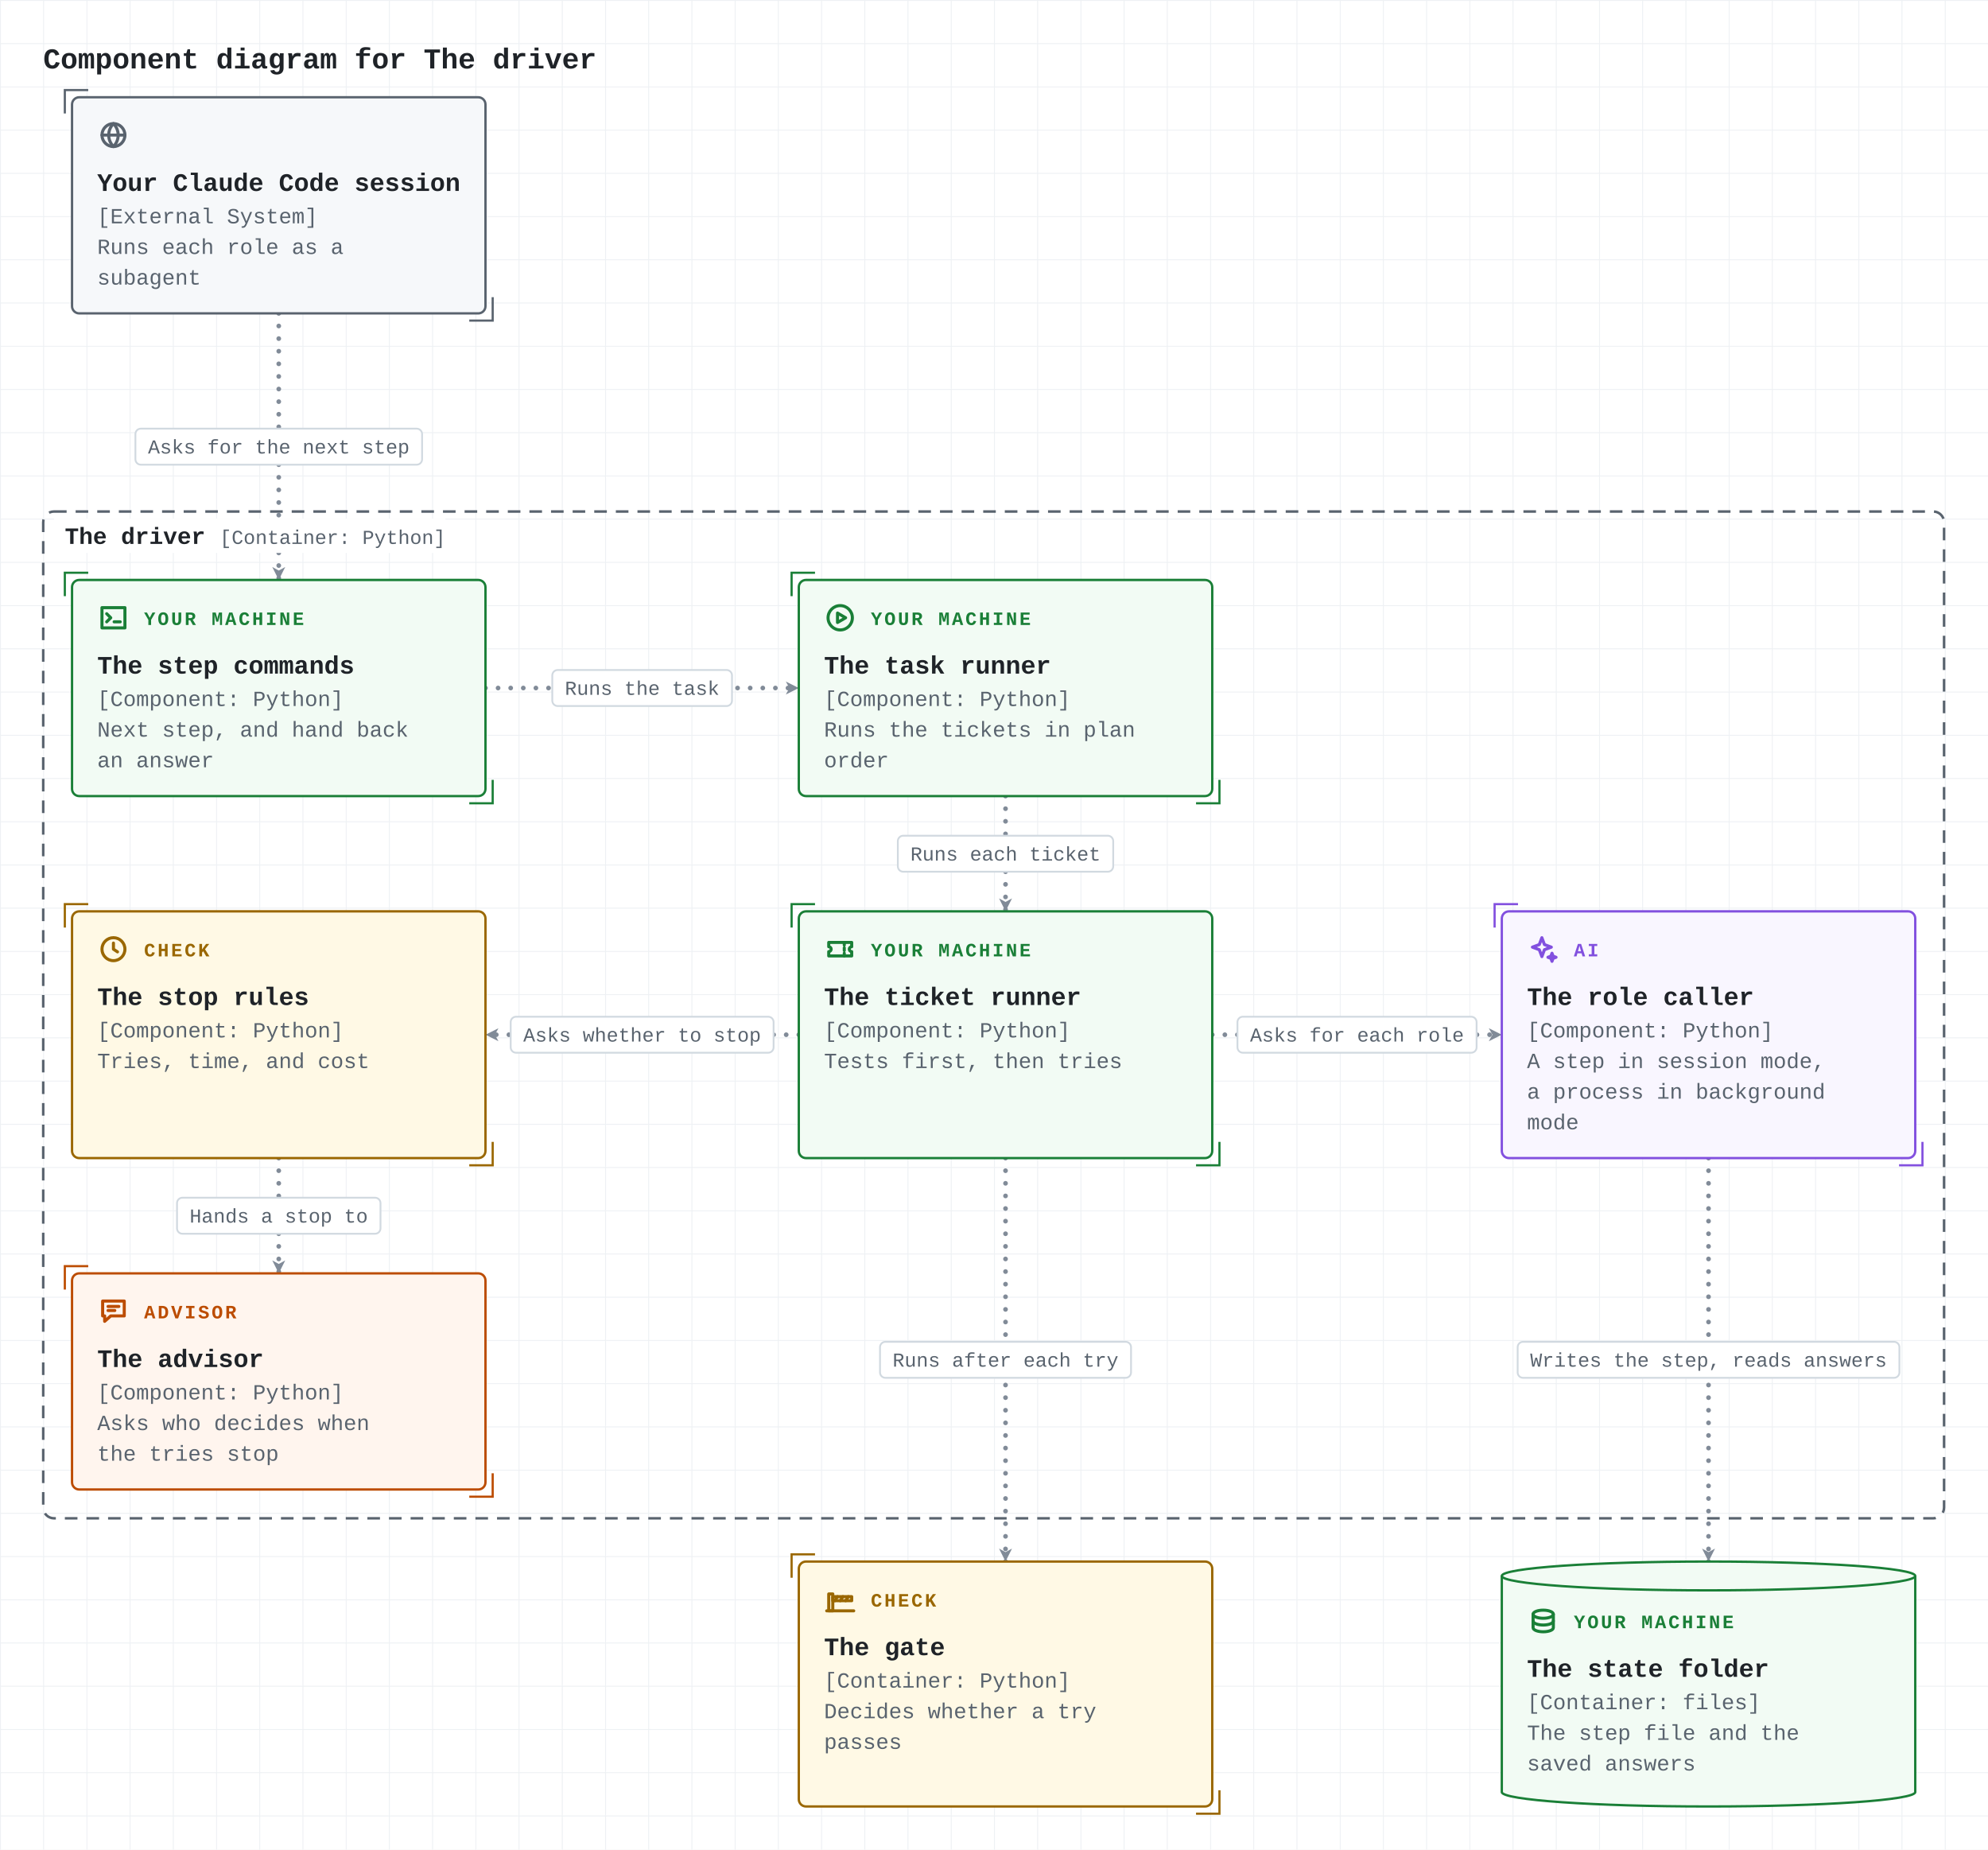
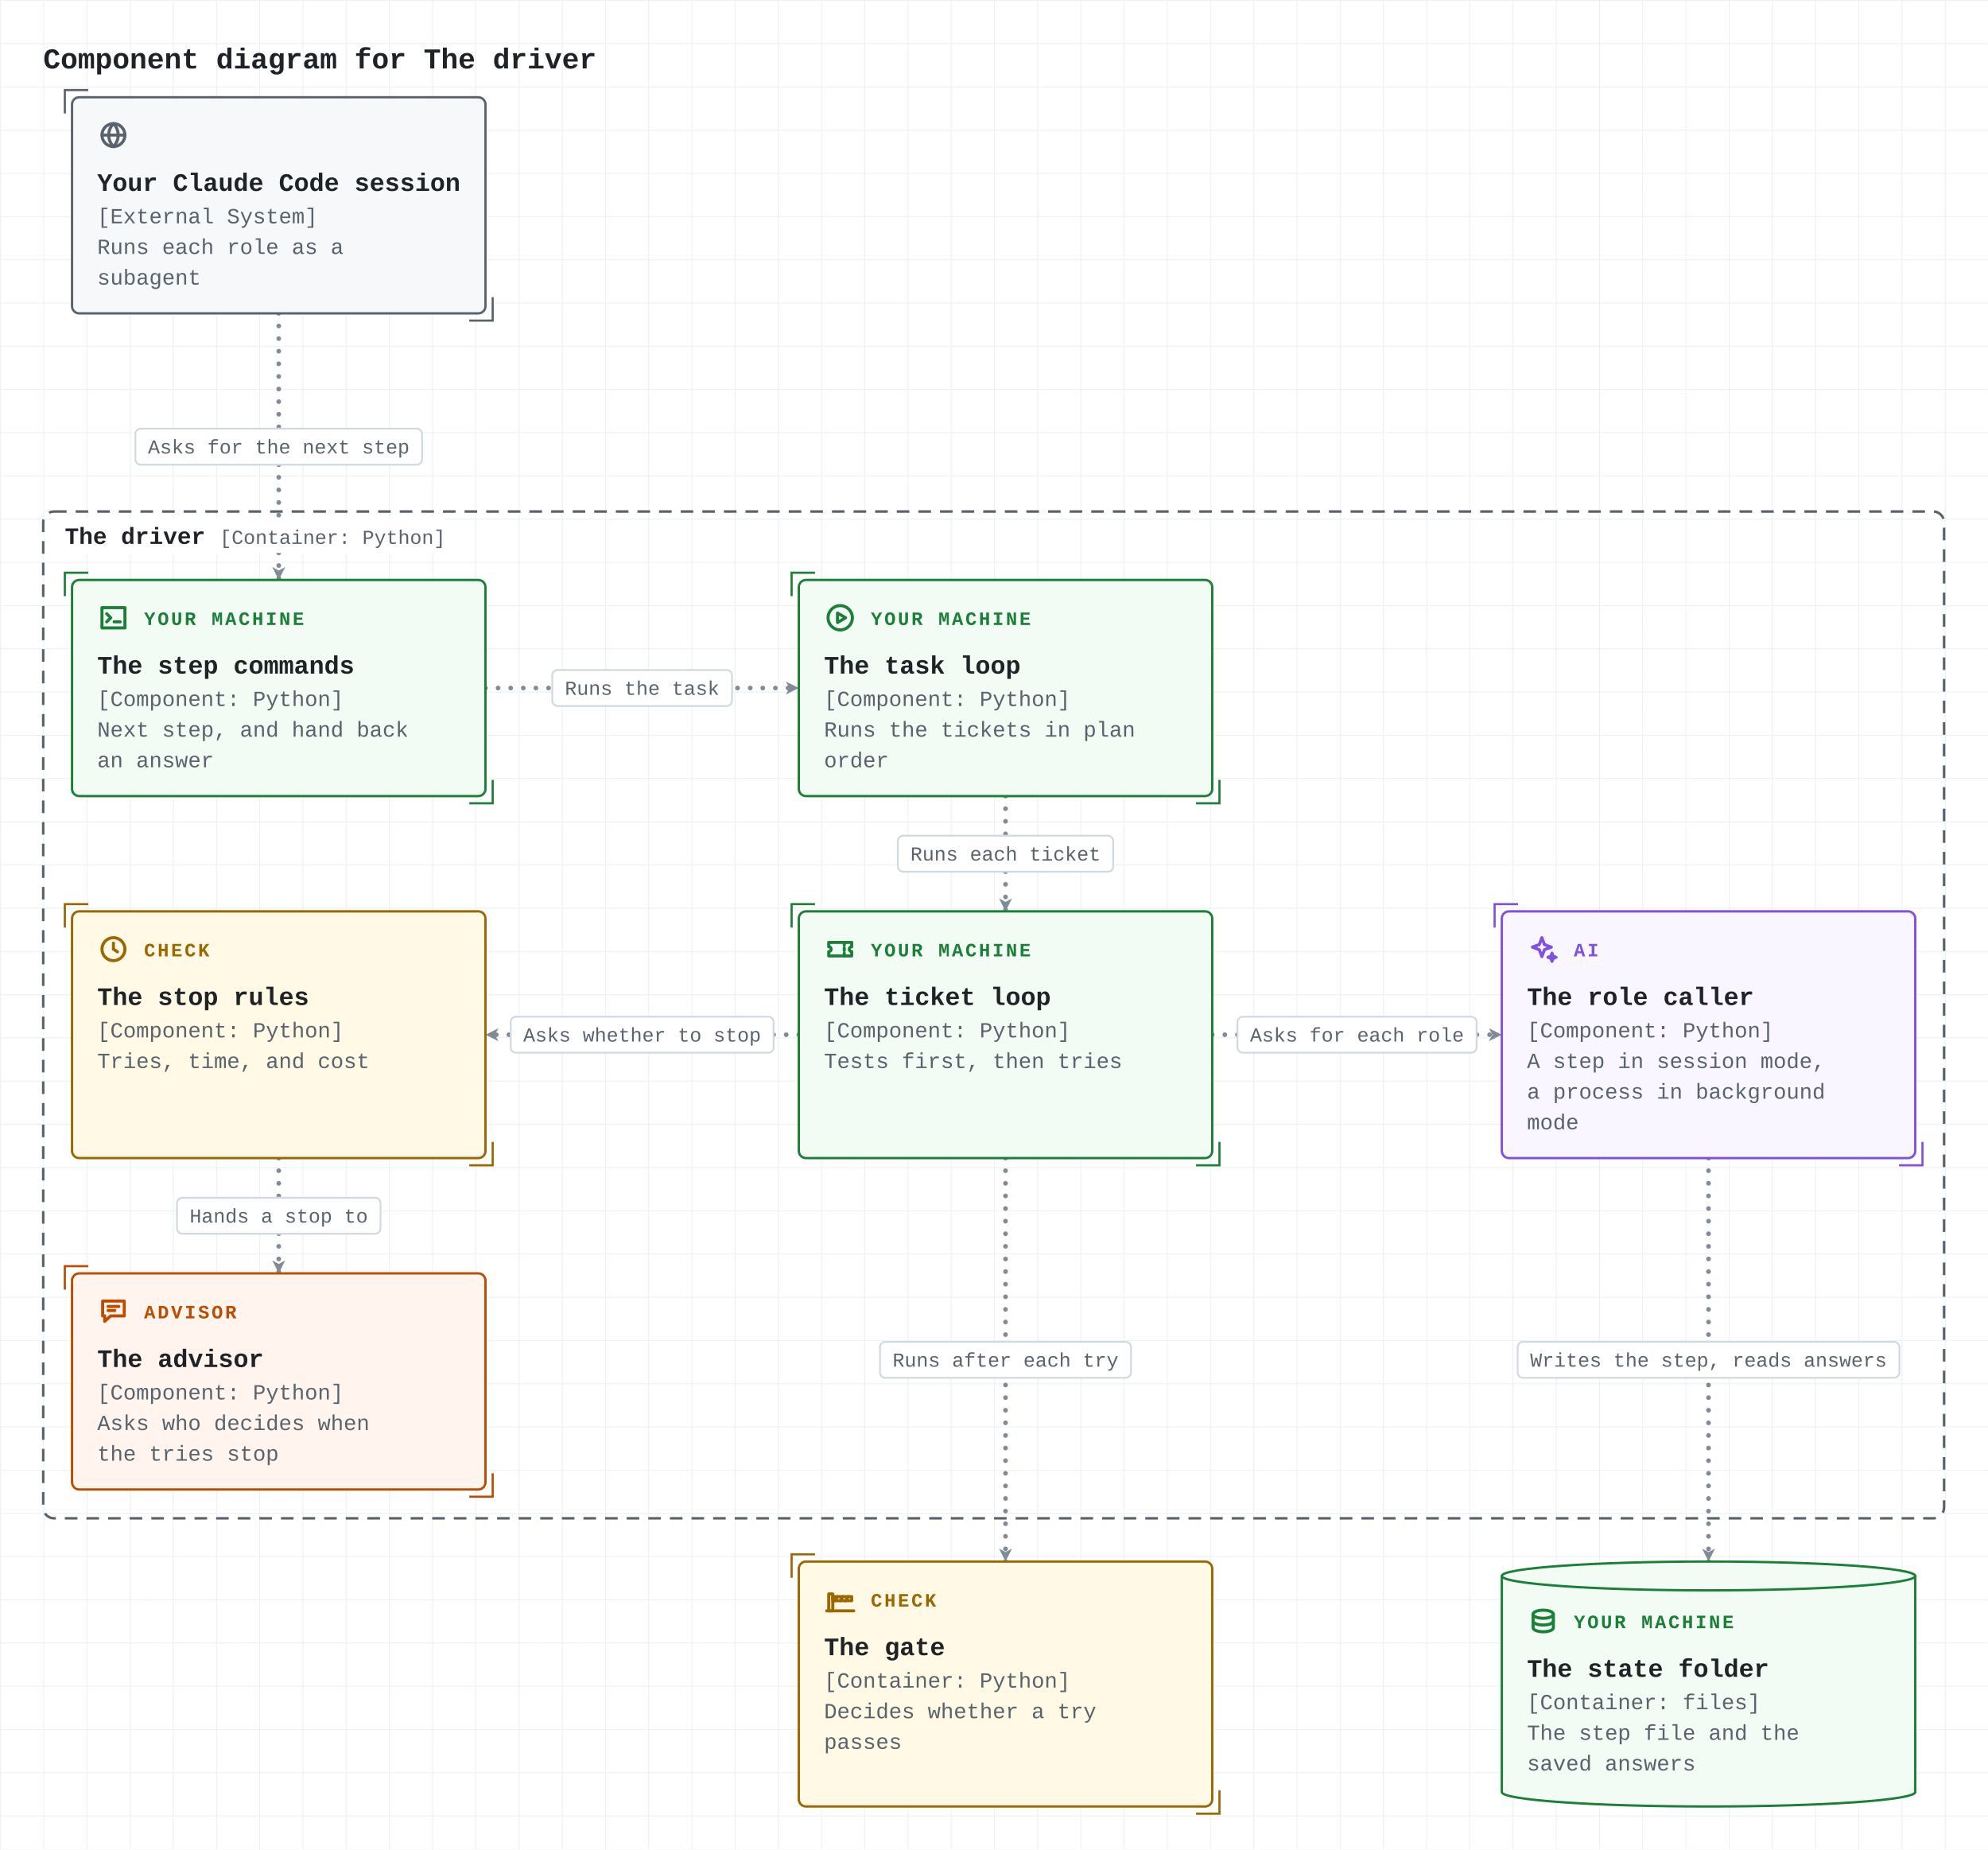
<svg xmlns="http://www.w3.org/2000/svg" viewBox="-40 -54 1104 1027" width="1104" height="1027" role="img" aria-labelledby="title desc" font-family="ui-monospace, SFMono-Regular, 'JetBrains Mono', 'Cascadia Mono', Menlo, Consolas, 'Liberation Mono', monospace">
  <defs>
    <marker id="arrow-plain" viewBox="0 0 10 10" refX="9" refY="5" markerWidth="9" markerHeight="9" markerUnits="userSpaceOnUse" orient="auto-start-reverse">
      <path d="M1,1 L9,5 L1,9 L3.2,5 z" fill="#818b98" />
    </marker>
    <marker id="arrow-fail" viewBox="0 0 10 10" refX="9" refY="5" markerWidth="9" markerHeight="9" markerUnits="userSpaceOnUse" orient="auto-start-reverse">
      <path d="M1,1 L9,5 L1,9 L3.2,5 z" fill="#cf222e" />
    </marker>
    <marker id="arrow-pass" viewBox="0 0 10 10" refX="9" refY="5" markerWidth="9" markerHeight="9" markerUnits="userSpaceOnUse" orient="auto-start-reverse">
      <path d="M1,1 L9,5 L1,9 L3.2,5 z" fill="#1a7f37" />
    </marker>
    <pattern id="grid" x="-40" y="-54" width="24" height="24" patternUnits="userSpaceOnUse">
      <path d="M24 0H0V24" fill="none" stroke="#eef1f4" stroke-width="1" />
    </pattern>
  </defs>
  <style>.main{stroke-width:2.6;stroke-dasharray:0 7;animation:flow 0.8s linear infinite}.side{stroke-width:1.6;stroke-dasharray:6 5;animation:side 1.6s linear infinite}@keyframes flow{to{stroke-dashoffset:-7}}@keyframes side{to{stroke-dashoffset:-11}}@media (prefers-reduced-motion:reduce){.main,.side{animation:none}.ticket{display:none}}</style>
  <rect x="-40" y="-54" width="1104" height="1027" fill="#ffffff" />
  <rect x="-40" y="-54" width="1104" height="1027" fill="url(#grid)" />
  <g class="boundary">
    <rect x="-16.0" y="230.0" width="1055.6" height="559.0" rx="6" fill="none" stroke="#59636e" stroke-width="1.4" stroke-dasharray="7 5" />
  </g>
  <path class="main" d="M114.8,120.0 L114.8,268.0" fill="none" stroke="#818b98" stroke-linecap="round" stroke-linejoin="round" marker-end="url(#arrow-plain)" />
  <path class="main" d="M229.6,328.0 L403.6,328.0" fill="none" stroke="#818b98" stroke-linecap="round" stroke-linejoin="round" marker-end="url(#arrow-plain)" />
  <path class="main" d="M518.4,388.0 L518.4,452.0" fill="none" stroke="#818b98" stroke-linecap="round" stroke-linejoin="round" marker-end="url(#arrow-plain)" />
  <path class="main" d="M403.6,520.5 L229.6,520.5" fill="none" stroke="#818b98" stroke-linecap="round" stroke-linejoin="round" marker-end="url(#arrow-plain)" />
  <path class="main" d="M633.2,520.5 L794.0,520.5" fill="none" stroke="#818b98" stroke-linecap="round" stroke-linejoin="round" marker-end="url(#arrow-plain)" />
  <path class="main" d="M114.8,589.0 L114.8,653.0" fill="none" stroke="#818b98" stroke-linecap="round" stroke-linejoin="round" marker-end="url(#arrow-plain)" />
  <path class="main" d="M518.4,589.0 L518.4,813.0" fill="none" stroke="#818b98" stroke-linecap="round" stroke-linejoin="round" marker-end="url(#arrow-plain)" />
  <path class="main" d="M908.8,589.0 L908.8,813.0" fill="none" stroke="#818b98" stroke-linecap="round" stroke-linejoin="round" marker-end="url(#arrow-plain)" />
  <g class="boundary-label">
    <rect x="-10.0" y="234.0" width="217.4" height="19" fill="#ffffff" />
    <text x="-4.0" y="248.0" font-size="13" font-weight="700" fill="#1f2328">The driver</text>
    <text x="82.0" y="248.0" font-size="11" fill="#59636e">[Container: Python]</text>
  </g>
  <g class="step">
    <rect x="0.0" y="0.0" width="229.6" height="120.0" rx="4" fill="#f6f8fa" stroke="#59636e" stroke-width="1.3" stroke-linejoin="round" />
    <path d="M9.0,-4.0 H-4.0 V9.0" fill="none" stroke="#59636e" stroke-width="1.2" />
    <path d="M220.6,124.0 H233.6 V111.0" fill="none" stroke="#59636e" stroke-width="1.2" />
    <g transform="translate(14.0,12.0) scale(0.75)" fill="none" stroke="#59636e" stroke-width="2.27" stroke-linecap="round" stroke-linejoin="round">
      <path d="M12 3.5a8.5 8.5 0 1 0 0 17a8.5 8.5 0 1 0 0-17z" />
      <path d="M3.5 12h17" />
      <path d="M12 3.5c2.4 2.5 3.5 5.5 3.5 8.5s-1.1 6-3.5 8.5c-2.4-2.5-3.5-5.5-3.5-8.5s1.1-6 3.5-8.5z" />
    </g>
    <text x="14.0" y="52.0" font-size="14" font-weight="700" fill="#1f2328">Your Claude Code session</text>
    <text x="14.0" y="70.0" font-size="12" fill="#59636e">[External System]</text>
    <text x="14.0" y="87.0" font-size="12" fill="#59636e">Runs each role as a</text>
    <text x="14.0" y="104.0" font-size="12" fill="#59636e">subagent</text>
  </g>
  <g class="step">
    <rect x="0.0" y="268.0" width="229.6" height="120.0" rx="4" fill="#f2fbf4" stroke="#1a7f37" stroke-width="1.3" stroke-linejoin="round" />
    <path d="M9.0,264.0 H-4.0 V277.0" fill="none" stroke="#1a7f37" stroke-width="1.2" />
    <path d="M220.6,392.0 H233.6 V379.0" fill="none" stroke="#1a7f37" stroke-width="1.2" />
    <g transform="translate(14.0,280.0) scale(0.75)" fill="none" stroke="#1a7f37" stroke-width="2.27" stroke-linecap="round" stroke-linejoin="round">
      <path d="M3.5 4.5h17v15h-17z" />
      <path d="M7 9l3 3l-3 3" />
      <path d="M12.5 15H17" />
    </g>
    <text x="40.0" y="293.0" font-size="10.5" font-weight="700" letter-spacing="1.2" fill="#1a7f37">YOUR MACHINE</text>
    <text x="14.0" y="320.0" font-size="14" font-weight="700" fill="#1f2328">The step commands</text>
    <text x="14.0" y="338.0" font-size="12" fill="#59636e">[Component: Python]</text>
    <text x="14.0" y="355.0" font-size="12" fill="#59636e">Next step, and hand back</text>
    <text x="14.0" y="372.0" font-size="12" fill="#59636e">an answer</text>
  </g>
  <g class="step">
    <rect x="403.6" y="268.0" width="229.6" height="120.0" rx="4" fill="#f2fbf4" stroke="#1a7f37" stroke-width="1.3" stroke-linejoin="round" />
    <path d="M412.6,264.0 H399.6 V277.0" fill="none" stroke="#1a7f37" stroke-width="1.2" />
    <path d="M624.2,392.0 H637.2 V379.0" fill="none" stroke="#1a7f37" stroke-width="1.2" />
    <g transform="translate(417.6,280.0) scale(0.75)" fill="none" stroke="#1a7f37" stroke-width="2.27" stroke-linecap="round" stroke-linejoin="round">
      <path d="M12 3a9 9 0 1 0 0 18a9 9 0 1 0 0-18z" />
      <path d="M10 8.5v7l6-3.5z" />
    </g>
    <text x="443.6" y="293.0" font-size="10.5" font-weight="700" letter-spacing="1.2" fill="#1a7f37">YOUR MACHINE</text>
-     <text x="417.6" y="320.0" font-size="14" font-weight="700" fill="#1f2328">The task runner</text>
+     <text x="417.6" y="320.0" font-size="14" font-weight="700" fill="#1f2328">The task loop</text>
    <text x="417.6" y="338.0" font-size="12" fill="#59636e">[Component: Python]</text>
    <text x="417.6" y="355.0" font-size="12" fill="#59636e">Runs the tickets in plan</text>
    <text x="417.6" y="372.0" font-size="12" fill="#59636e">order</text>
  </g>
  <g class="step">
    <rect x="0.0" y="452.0" width="229.6" height="137.0" rx="4" fill="#fff9e5" stroke="#9a6700" stroke-width="1.3" stroke-linejoin="round" />
    <path d="M9.0,448.0 H-4.0 V461.0" fill="none" stroke="#9a6700" stroke-width="1.2" />
    <path d="M220.6,593.0 H233.6 V580.0" fill="none" stroke="#9a6700" stroke-width="1.2" />
    <g transform="translate(14.0,464.0) scale(0.75)" fill="none" stroke="#9a6700" stroke-width="2.27" stroke-linecap="round" stroke-linejoin="round">
      <path d="M12 3.5a8.5 8.5 0 1 0 0 17a8.5 8.5 0 1 0 0-17z" />
      <path d="M12 7.5V12l3 2" />
    </g>
    <text x="40.0" y="477.0" font-size="10.5" font-weight="700" letter-spacing="1.2" fill="#9a6700">CHECK</text>
    <text x="14.0" y="504.0" font-size="14" font-weight="700" fill="#1f2328">The stop rules</text>
    <text x="14.0" y="522.0" font-size="12" fill="#59636e">[Component: Python]</text>
    <text x="14.0" y="539.0" font-size="12" fill="#59636e">Tries, time, and cost</text>
  </g>
  <g class="step">
    <rect x="403.6" y="452.0" width="229.6" height="137.0" rx="4" fill="#f2fbf4" stroke="#1a7f37" stroke-width="1.3" stroke-linejoin="round" />
    <path d="M412.6,448.0 H399.6 V461.0" fill="none" stroke="#1a7f37" stroke-width="1.2" />
    <path d="M624.2,593.0 H637.2 V580.0" fill="none" stroke="#1a7f37" stroke-width="1.2" />
    <g transform="translate(417.6,464.0) scale(0.75)" fill="none" stroke="#1a7f37" stroke-width="2.27" stroke-linecap="round" stroke-linejoin="round">
      <path d="M3.5 7h17v3.2a1.8 1.8 0 0 0 0 3.6V17h-17v-3.2a1.8 1.8 0 0 0 0-3.6z" />
      <path d="M15 7v2M15 11v2M15 15v2" />
    </g>
    <text x="443.6" y="477.0" font-size="10.5" font-weight="700" letter-spacing="1.2" fill="#1a7f37">YOUR MACHINE</text>
-     <text x="417.6" y="504.0" font-size="14" font-weight="700" fill="#1f2328">The ticket runner</text>
+     <text x="417.6" y="504.0" font-size="14" font-weight="700" fill="#1f2328">The ticket loop</text>
    <text x="417.6" y="522.0" font-size="12" fill="#59636e">[Component: Python]</text>
    <text x="417.6" y="539.0" font-size="12" fill="#59636e">Tests first, then tries</text>
  </g>
  <g class="step">
    <rect x="794.0" y="452.0" width="229.6" height="137.0" rx="4" fill="#f9f6ff" stroke="#8250df" stroke-width="1.3" stroke-linejoin="round" />
    <path d="M803.0,448.0 H790.0 V461.0" fill="none" stroke="#8250df" stroke-width="1.2" />
    <path d="M1014.6,593.0 H1027.6 V580.0" fill="none" stroke="#8250df" stroke-width="1.2" />
    <g transform="translate(808.0,464.0) scale(0.75)" fill="none" stroke="#8250df" stroke-width="2.27" stroke-linecap="round" stroke-linejoin="round">
      <path d="M11 3.5l1.9 5.1L18 10.5l-5.1 1.9L11 17.5l-1.9-5.1L4 10.5l5.1-1.9z" />
      <path d="M18.5 15l.8 2.2l2.2.8l-2.2.8l-.8 2.2l-.8-2.2l-2.2-.8l2.2-.8z" />
    </g>
    <text x="834.0" y="477.0" font-size="10.5" font-weight="700" letter-spacing="1.2" fill="#8250df">AI</text>
    <text x="808.0" y="504.0" font-size="14" font-weight="700" fill="#1f2328">The role caller</text>
    <text x="808.0" y="522.0" font-size="12" fill="#59636e">[Component: Python]</text>
    <text x="808.0" y="539.0" font-size="12" fill="#59636e">A step in session mode,</text>
    <text x="808.0" y="556.0" font-size="12" fill="#59636e">a process in background</text>
    <text x="808.0" y="573.0" font-size="12" fill="#59636e">mode</text>
  </g>
  <g class="step">
    <rect x="0.0" y="653.0" width="229.6" height="120.0" rx="4" fill="#fff5ee" stroke="#bc4c00" stroke-width="1.3" stroke-linejoin="round" />
    <path d="M9.0,649.0 H-4.0 V662.0" fill="none" stroke="#bc4c00" stroke-width="1.2" />
    <path d="M220.6,777.0 H233.6 V764.0" fill="none" stroke="#bc4c00" stroke-width="1.2" />
    <g transform="translate(14.0,665.0) scale(0.75)" fill="none" stroke="#bc4c00" stroke-width="2.27" stroke-linecap="round" stroke-linejoin="round">
      <path d="M4 4.5h16v11H10l-4.5 4v-4H4z" />
      <path d="M8 8.5h8M8 11.5h5" />
    </g>
    <text x="40.0" y="678.0" font-size="10.5" font-weight="700" letter-spacing="1.2" fill="#bc4c00">ADVISOR</text>
    <text x="14.0" y="705.0" font-size="14" font-weight="700" fill="#1f2328">The advisor</text>
    <text x="14.0" y="723.0" font-size="12" fill="#59636e">[Component: Python]</text>
    <text x="14.0" y="740.0" font-size="12" fill="#59636e">Asks who decides when</text>
    <text x="14.0" y="757.0" font-size="12" fill="#59636e">the tries stop</text>
  </g>
  <g class="step">
    <rect x="403.6" y="813.0" width="229.6" height="136.0" rx="4" fill="#fff9e5" stroke="#9a6700" stroke-width="1.3" stroke-linejoin="round" />
    <path d="M412.6,809.0 H399.6 V822.0" fill="none" stroke="#9a6700" stroke-width="1.2" />
    <path d="M624.2,953.0 H637.2 V940.0" fill="none" stroke="#9a6700" stroke-width="1.2" />
    <g transform="translate(417.6,825.0) scale(0.75)" fill="none" stroke="#9a6700" stroke-width="2.27" stroke-linecap="round" stroke-linejoin="round">
      <path d="M3.5 8h3v12.5h-3z" />
      <path d="M6.5 10h14v3h-14z" />
      <path d="M10 10l-2 3M14 10l-2 3M18 10l-2 3" />
      <path d="M2 20.5h20" />
    </g>
    <text x="443.6" y="838.0" font-size="10.5" font-weight="700" letter-spacing="1.2" fill="#9a6700">CHECK</text>
    <text x="417.6" y="865.0" font-size="14" font-weight="700" fill="#1f2328">The gate</text>
    <text x="417.6" y="883.0" font-size="12" fill="#59636e">[Container: Python]</text>
    <text x="417.6" y="900.0" font-size="12" fill="#59636e">Decides whether a try</text>
    <text x="417.6" y="917.0" font-size="12" fill="#59636e">passes</text>
  </g>
  <g class="data">
    <path d="M794.0,821.0 A114.8,8 0 0 1 1023.6,821.0 V941.0 A114.8,8 0 0 1 794.0,941.0 Z" fill="#f2fbf4" stroke="#1a7f37" stroke-width="1.3" stroke-linejoin="round" />
    <path d="M794.0,821.0 A114.8,8 0 0 0 1023.6,821.0" fill="none" stroke="#1a7f37" stroke-width="1.3" />
    <g transform="translate(808.0,837.0) scale(0.75)" fill="none" stroke="#1a7f37" stroke-width="2.27" stroke-linecap="round" stroke-linejoin="round">
      <path d="M12 4c4.1 0 7.5 1.3 7.5 3s-3.4 3-7.5 3s-7.5-1.3-7.5-3s3.4-3 7.5-3z" />
      <path d="M4.5 7v10c0 1.7 3.4 3 7.5 3s7.5-1.3 7.5-3V7" />
      <path d="M4.5 12c0 1.7 3.4 3 7.5 3s7.5-1.3 7.5-3" />
    </g>
    <text x="834.0" y="850.0" font-size="10.5" font-weight="700" letter-spacing="1.2" fill="#1a7f37">YOUR MACHINE</text>
    <text x="808.0" y="877.0" font-size="14" font-weight="700" fill="#1f2328">The state folder</text>
    <text x="808.0" y="895.0" font-size="12" fill="#59636e">[Container: files]</text>
    <text x="808.0" y="912.0" font-size="12" fill="#59636e">The step file and the</text>
    <text x="808.0" y="929.0" font-size="12" fill="#59636e">saved answers</text>
  </g>
  <rect class="label" x="35.2" y="184.0" width="159.2" height="20" rx="3" fill="#ffffff" stroke="#d1d9e0" stroke-width="1" />
  <text x="114.8" y="197.8" text-anchor="middle" font-size="11" fill="#59636e">Asks for the next step</text>
  <rect class="label" x="266.7" y="318.0" width="99.8" height="20" rx="3" fill="#ffffff" stroke="#d1d9e0" stroke-width="1" />
  <text x="316.6" y="331.8" text-anchor="middle" font-size="11" fill="#59636e">Runs the task</text>
  <rect class="label" x="458.6" y="410.0" width="119.6" height="20" rx="3" fill="#ffffff" stroke="#d1d9e0" stroke-width="1" />
  <text x="518.4" y="423.8" text-anchor="middle" font-size="11" fill="#59636e">Runs each ticket</text>
  <rect class="label" x="243.6" y="510.5" width="146.0" height="20" rx="3" fill="#ffffff" stroke="#d1d9e0" stroke-width="1" />
  <text x="316.6" y="524.3" text-anchor="middle" font-size="11" fill="#59636e">Asks whether to stop</text>
  <rect class="label" x="647.2" y="510.5" width="132.8" height="20" rx="3" fill="#ffffff" stroke="#d1d9e0" stroke-width="1" />
  <text x="713.6" y="524.3" text-anchor="middle" font-size="11" fill="#59636e">Asks for each role</text>
  <rect class="label" x="58.3" y="611.0" width="113.0" height="20" rx="3" fill="#ffffff" stroke="#d1d9e0" stroke-width="1" />
  <text x="114.8" y="624.8" text-anchor="middle" font-size="11" fill="#59636e">Hands a stop to</text>
  <rect class="label" x="448.7" y="691.0" width="139.4" height="20" rx="3" fill="#ffffff" stroke="#d1d9e0" stroke-width="1" />
  <text x="518.4" y="704.8" text-anchor="middle" font-size="11" fill="#59636e">Runs after each try</text>
  <rect class="label" x="802.8" y="691.0" width="212.0" height="20" rx="3" fill="#ffffff" stroke="#d1d9e0" stroke-width="1" />
  <text x="908.8" y="704.8" text-anchor="middle" font-size="11" fill="#59636e">Writes the step, reads answers</text>
  <text x="-16.0" y="-16.0" font-size="16" font-weight="700" fill="#1f2328">Component diagram for The driver</text>
</svg>
